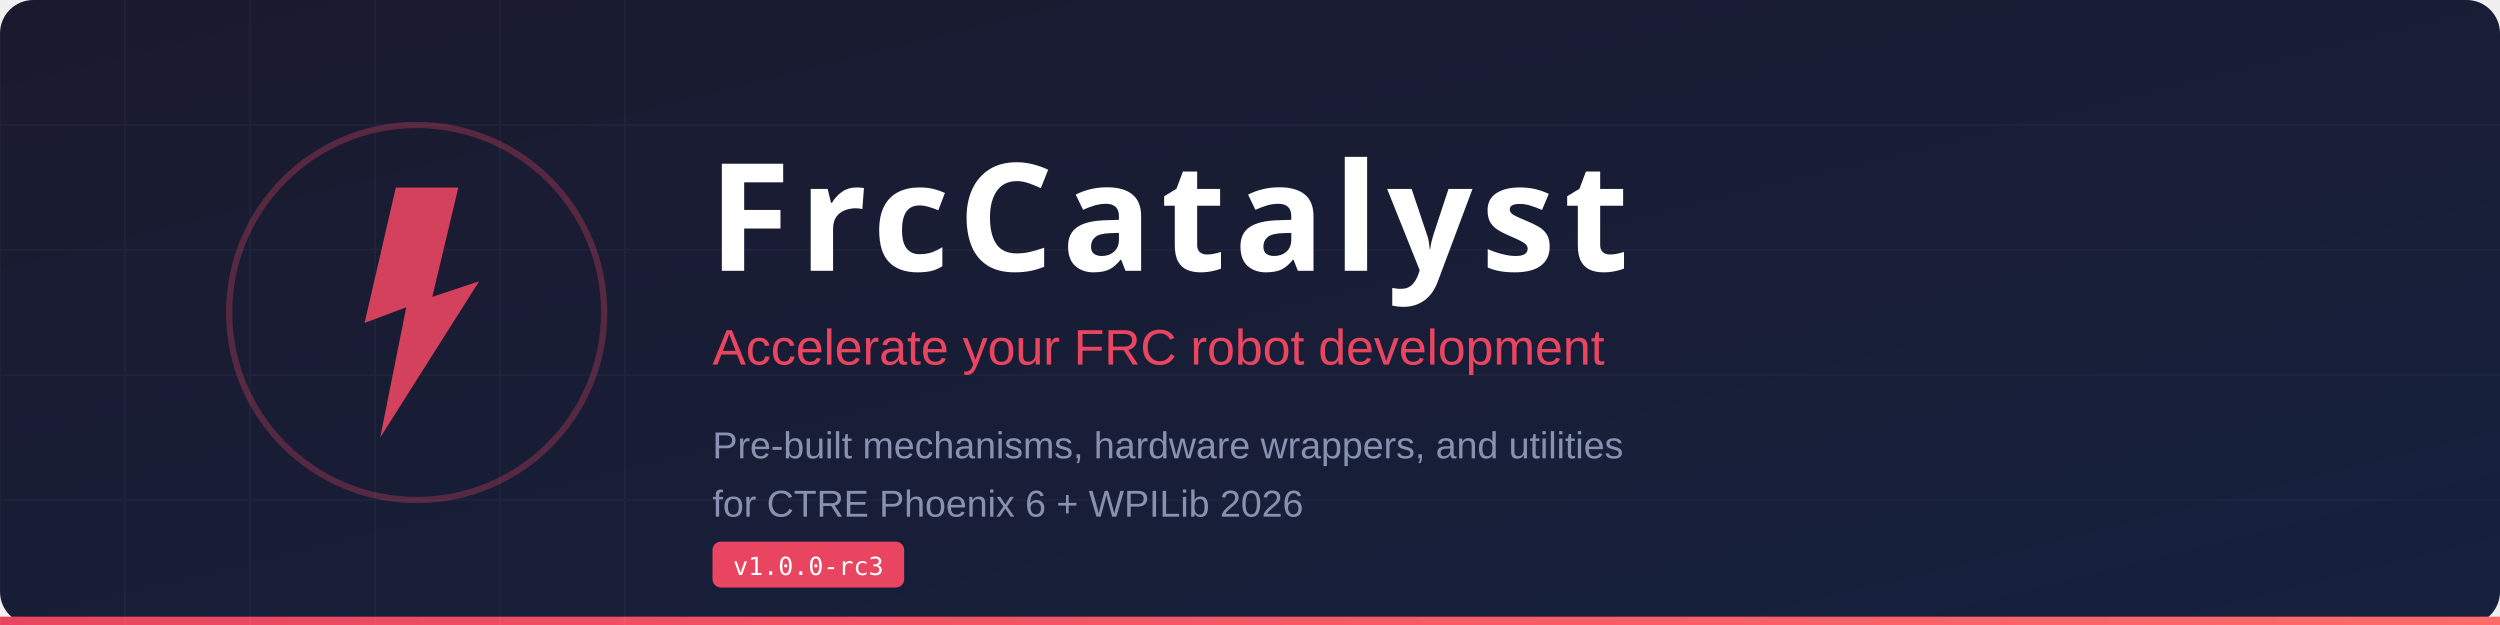
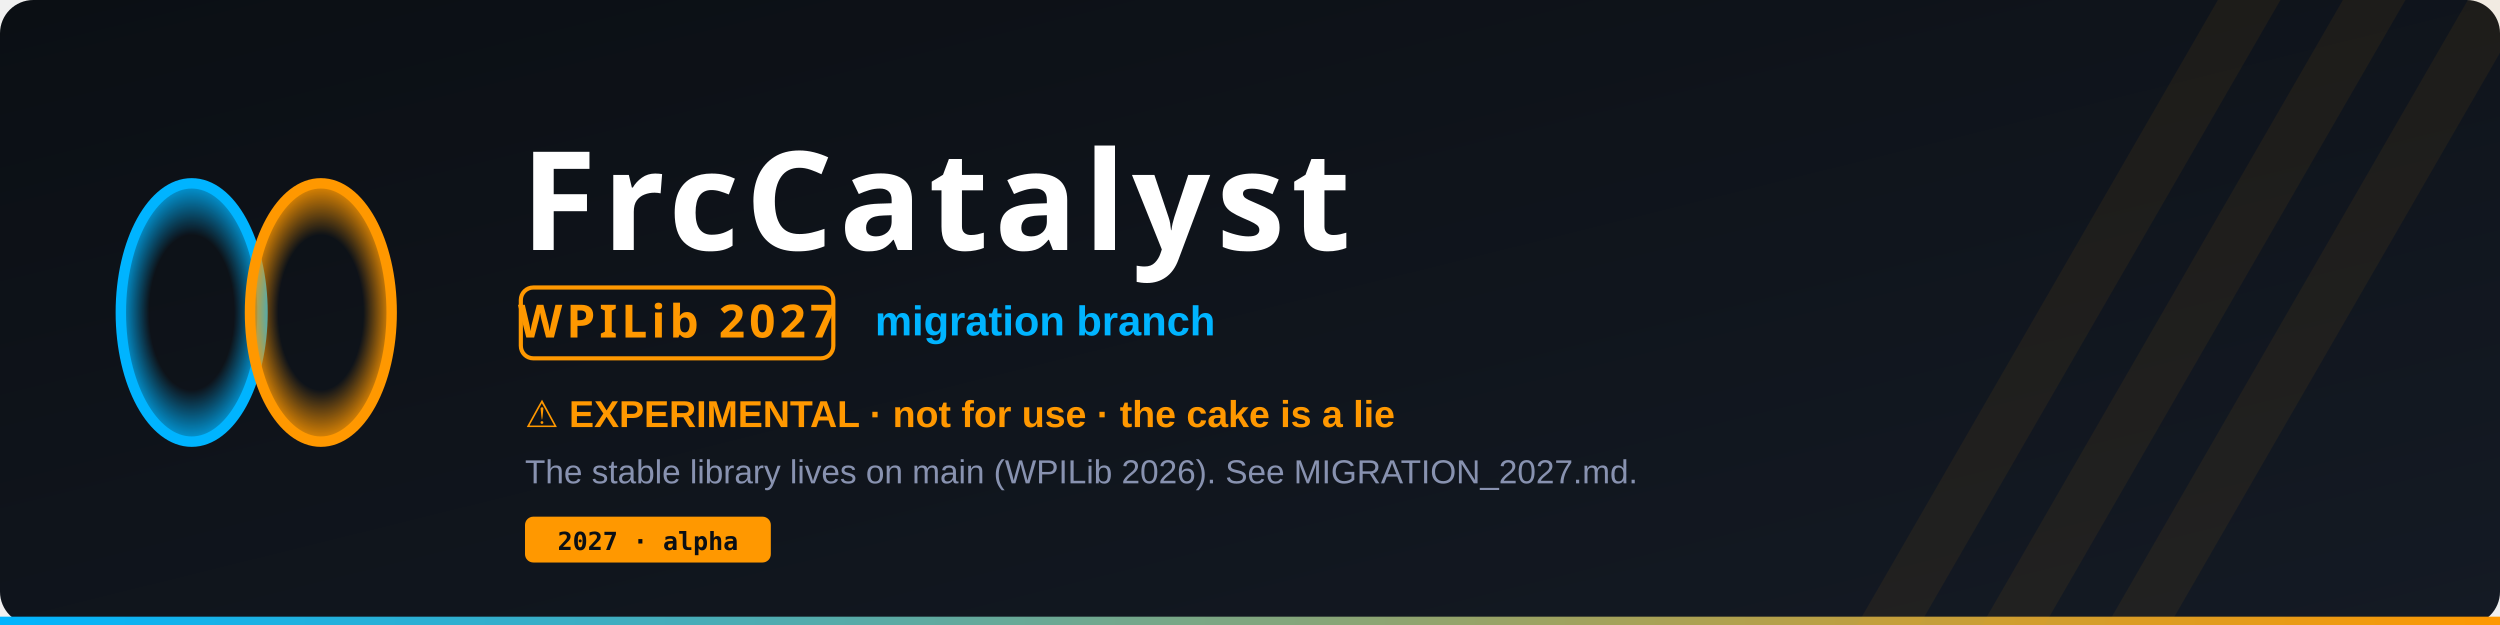
<svg xmlns="http://www.w3.org/2000/svg" viewBox="0 0 1200 300" width="1200" height="300">
  <defs>
    <linearGradient id="bannerBg" x1="0%" y1="0%" x2="100%" y2="100%">
-       <stop offset="0%" style="stop-color:#1a1a2e;stop-opacity:1" />
-       <stop offset="100%" style="stop-color:#16213e;stop-opacity:1" />
+       <stop offset="0%" style="stop-color:#0b0f14;stop-opacity:1" />
+       <stop offset="100%" style="stop-color:#141a24;stop-opacity:1" />
    </linearGradient>
-     <linearGradient id="bannerAccent" x1="0%" y1="0%" x2="100%" y2="0%">
-       <stop offset="0%" style="stop-color:#e94560;stop-opacity:1" />
-       <stop offset="100%" style="stop-color:#ff6b6b;stop-opacity:1" />
+     <linearGradient id="portalAccent" x1="0%" y1="0%" x2="100%" y2="0%">
+       <stop offset="0%" style="stop-color:#00b4ff;stop-opacity:1" />
+       <stop offset="100%" style="stop-color:#ff9800;stop-opacity:1" />
    </linearGradient>
+     <radialGradient id="blueGlow" cx="50%" cy="50%" r="50%">
+       <stop offset="60%" style="stop-color:#00b4ff;stop-opacity:0" />
+       <stop offset="100%" style="stop-color:#00b4ff;stop-opacity:0.85" />
+     </radialGradient>
+     <radialGradient id="orangeGlow" cx="50%" cy="50%" r="50%">
+       <stop offset="60%" style="stop-color:#ff9800;stop-opacity:0" />
+       <stop offset="100%" style="stop-color:#ff9800;stop-opacity:0.9" />
+     </radialGradient>
  </defs>
  <rect width="1200" height="300" rx="16" fill="url(#bannerBg)" />
-   <rect x="0" y="296" width="1200" height="4" fill="url(#bannerAccent)" />
-   <g opacity="0.03" stroke="#fff" stroke-width="1">
-     <line x1="0" y1="0" x2="0" y2="300" />
-     <line x1="60" y1="0" x2="60" y2="300" />
-     <line x1="120" y1="0" x2="120" y2="300" />
-     <line x1="180" y1="0" x2="180" y2="300" />
-     <line x1="240" y1="0" x2="240" y2="300" />
-     <line x1="300" y1="0" x2="300" y2="300" />
-     <line x1="0" y1="60" x2="1200" y2="60" />
-     <line x1="0" y1="120" x2="1200" y2="120" />
-     <line x1="0" y1="180" x2="1200" y2="180" />
-     <line x1="0" y1="240" x2="1200" y2="240" />
+   <rect x="0" y="296" width="1200" height="4" fill="url(#portalAccent)" />
+   <g opacity="0.06">
+     <rect x="980" y="-40" width="26" height="420" transform="rotate(30 993 150)" fill="#ff9800" />
+     <rect x="1040" y="-40" width="26" height="420" transform="rotate(30 1053 150)" fill="#ff9800" />
+     <rect x="1100" y="-40" width="26" height="420" transform="rotate(30 1113 150)" fill="#ff9800" />
  </g>
-   <g transform="translate(100,50) scale(0.5)">
-     <circle cx="200" cy="200" r="180" fill="none" stroke="#e94560" stroke-width="6" opacity="0.3" />
-     <path d="M180,80 L150,210 L190,195 L165,320 L260,170 L215,185 L240,80 Z" fill="#e94560" opacity="0.9" />
+   <g transform="translate(120,150)">
+     <ellipse cx="-28" cy="0" rx="34" ry="62" fill="url(#blueGlow)" />
+     <ellipse cx="-28" cy="0" rx="34" ry="62" fill="none" stroke="#00b4ff" stroke-width="5" />
+     <ellipse cx="34" cy="0" rx="34" ry="62" fill="url(#orangeGlow)" />
+     <ellipse cx="34" cy="0" rx="34" ry="62" fill="none" stroke="#ff9800" stroke-width="5" />
  </g>
-   <text x="340" y="130" font-family="Arial Black, sans-serif" font-weight="900" font-size="72" fill="#ffffff" letter-spacing="4">FrcCatalyst</text>
-   <text x="342" y="175" font-family="Arial, sans-serif" font-weight="400" font-size="24" fill="#e94560">Accelerate your FRC robot development</text>
-   <text x="342" y="220" font-family="Arial, sans-serif" font-weight="300" font-size="18" fill="#8892b0">Pre-built mechanisms, hardware wrappers, and utilities</text>
-   <text x="342" y="248" font-family="Arial, sans-serif" font-weight="300" font-size="18" fill="#8892b0">for CTRE Phoenix 6 + WPILib 2026</text>
-   <rect x="342" y="260" width="92" height="22" rx="4" fill="#e94560" />
-   <text x="388" y="276" text-anchor="middle" font-family="monospace" font-size="12" fill="#fff">v1.0.0-rc3</text>
+   <text x="250" y="120" font-family="Arial Black, sans-serif" font-weight="900" font-size="66" fill="#ffffff" letter-spacing="3">FrcCatalyst</text>
+   <rect x="250" y="138" width="150" height="34" rx="6" fill="none" stroke="#ff9800" stroke-width="2" />
+   <text x="325" y="162" text-anchor="middle" font-family="Arial Black, sans-serif" font-weight="900" font-size="22" fill="#ff9800" letter-spacing="2">WPILib 2027</text>
+   <text x="420" y="161" font-family="Arial, sans-serif" font-weight="700" font-size="20" fill="#00b4ff">migration branch</text>
+   <text x="252" y="205" font-family="Arial, sans-serif" font-weight="700" font-size="18" fill="#ff9800">⚠ EXPERIMENTAL · not for use · the cake is a lie</text>
+   <text x="252" y="232" font-family="Arial, sans-serif" font-weight="300" font-size="16" fill="#8892b0">The stable library lives on main (WPILib 2026). See MIGRATION_2027.md.</text>
+   <rect x="252" y="248" width="118" height="22" rx="4" fill="#ff9800" />
+   <text x="311" y="264" text-anchor="middle" font-family="monospace" font-size="12" fill="#0b0f14" font-weight="700">2027 · alpha</text>
</svg>
